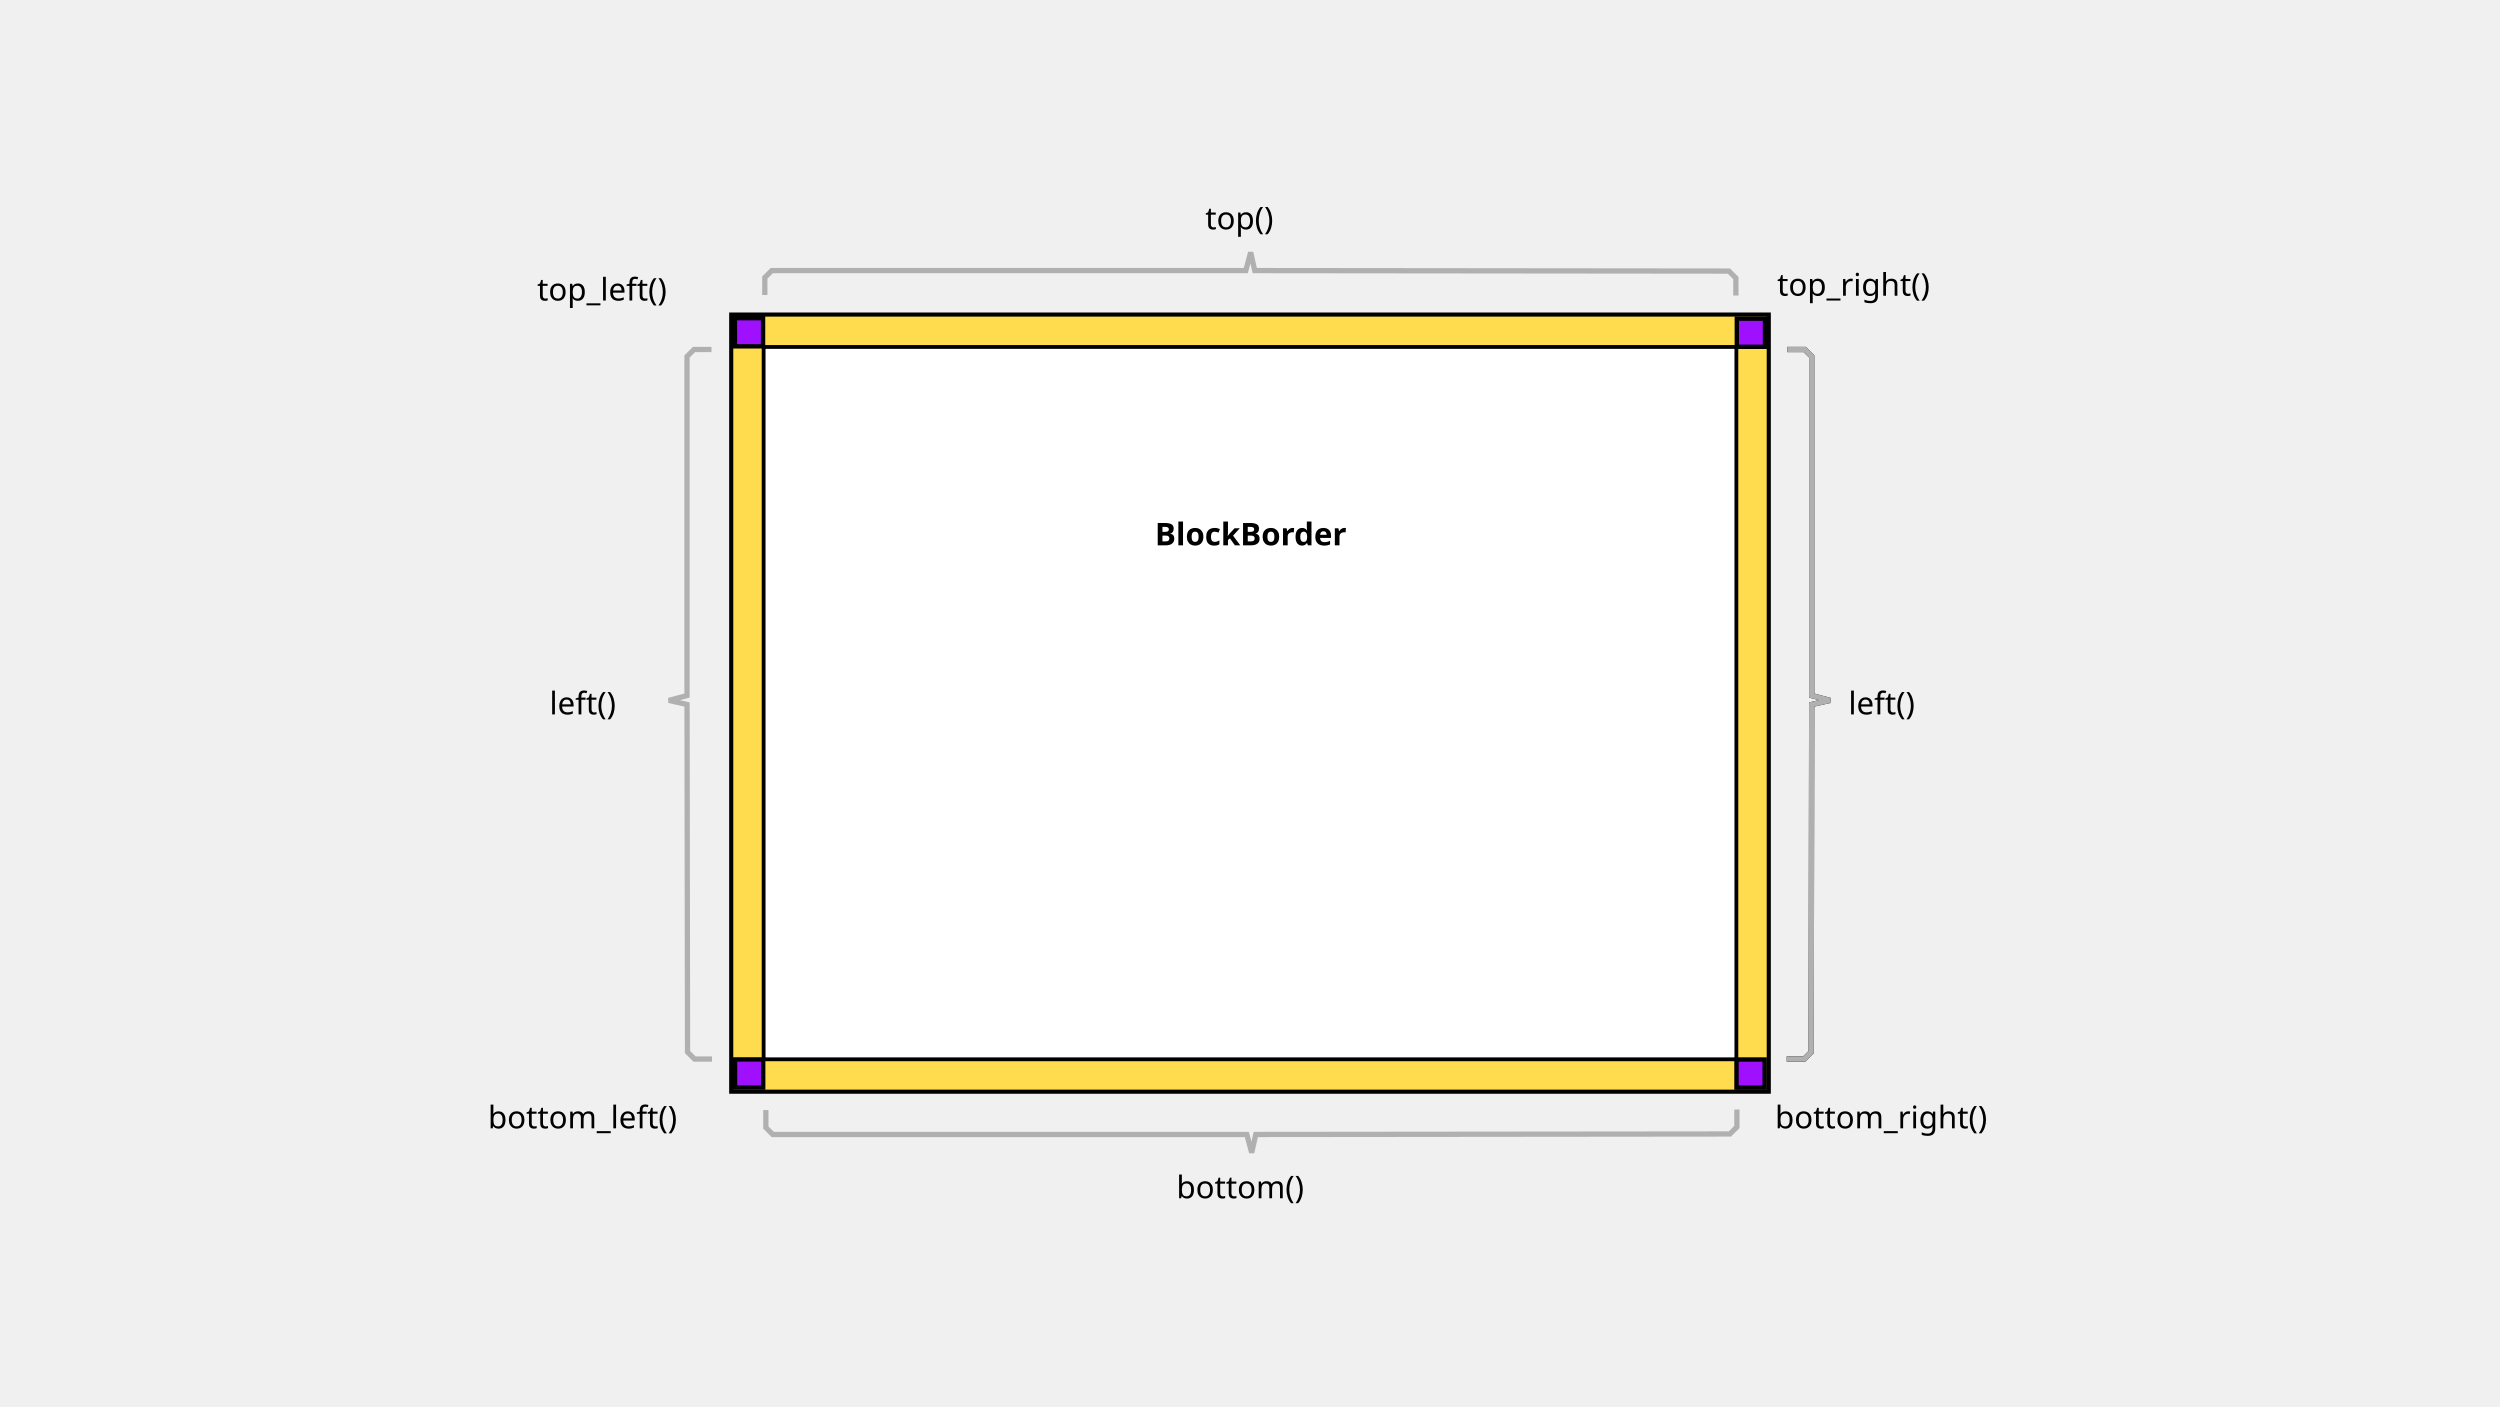
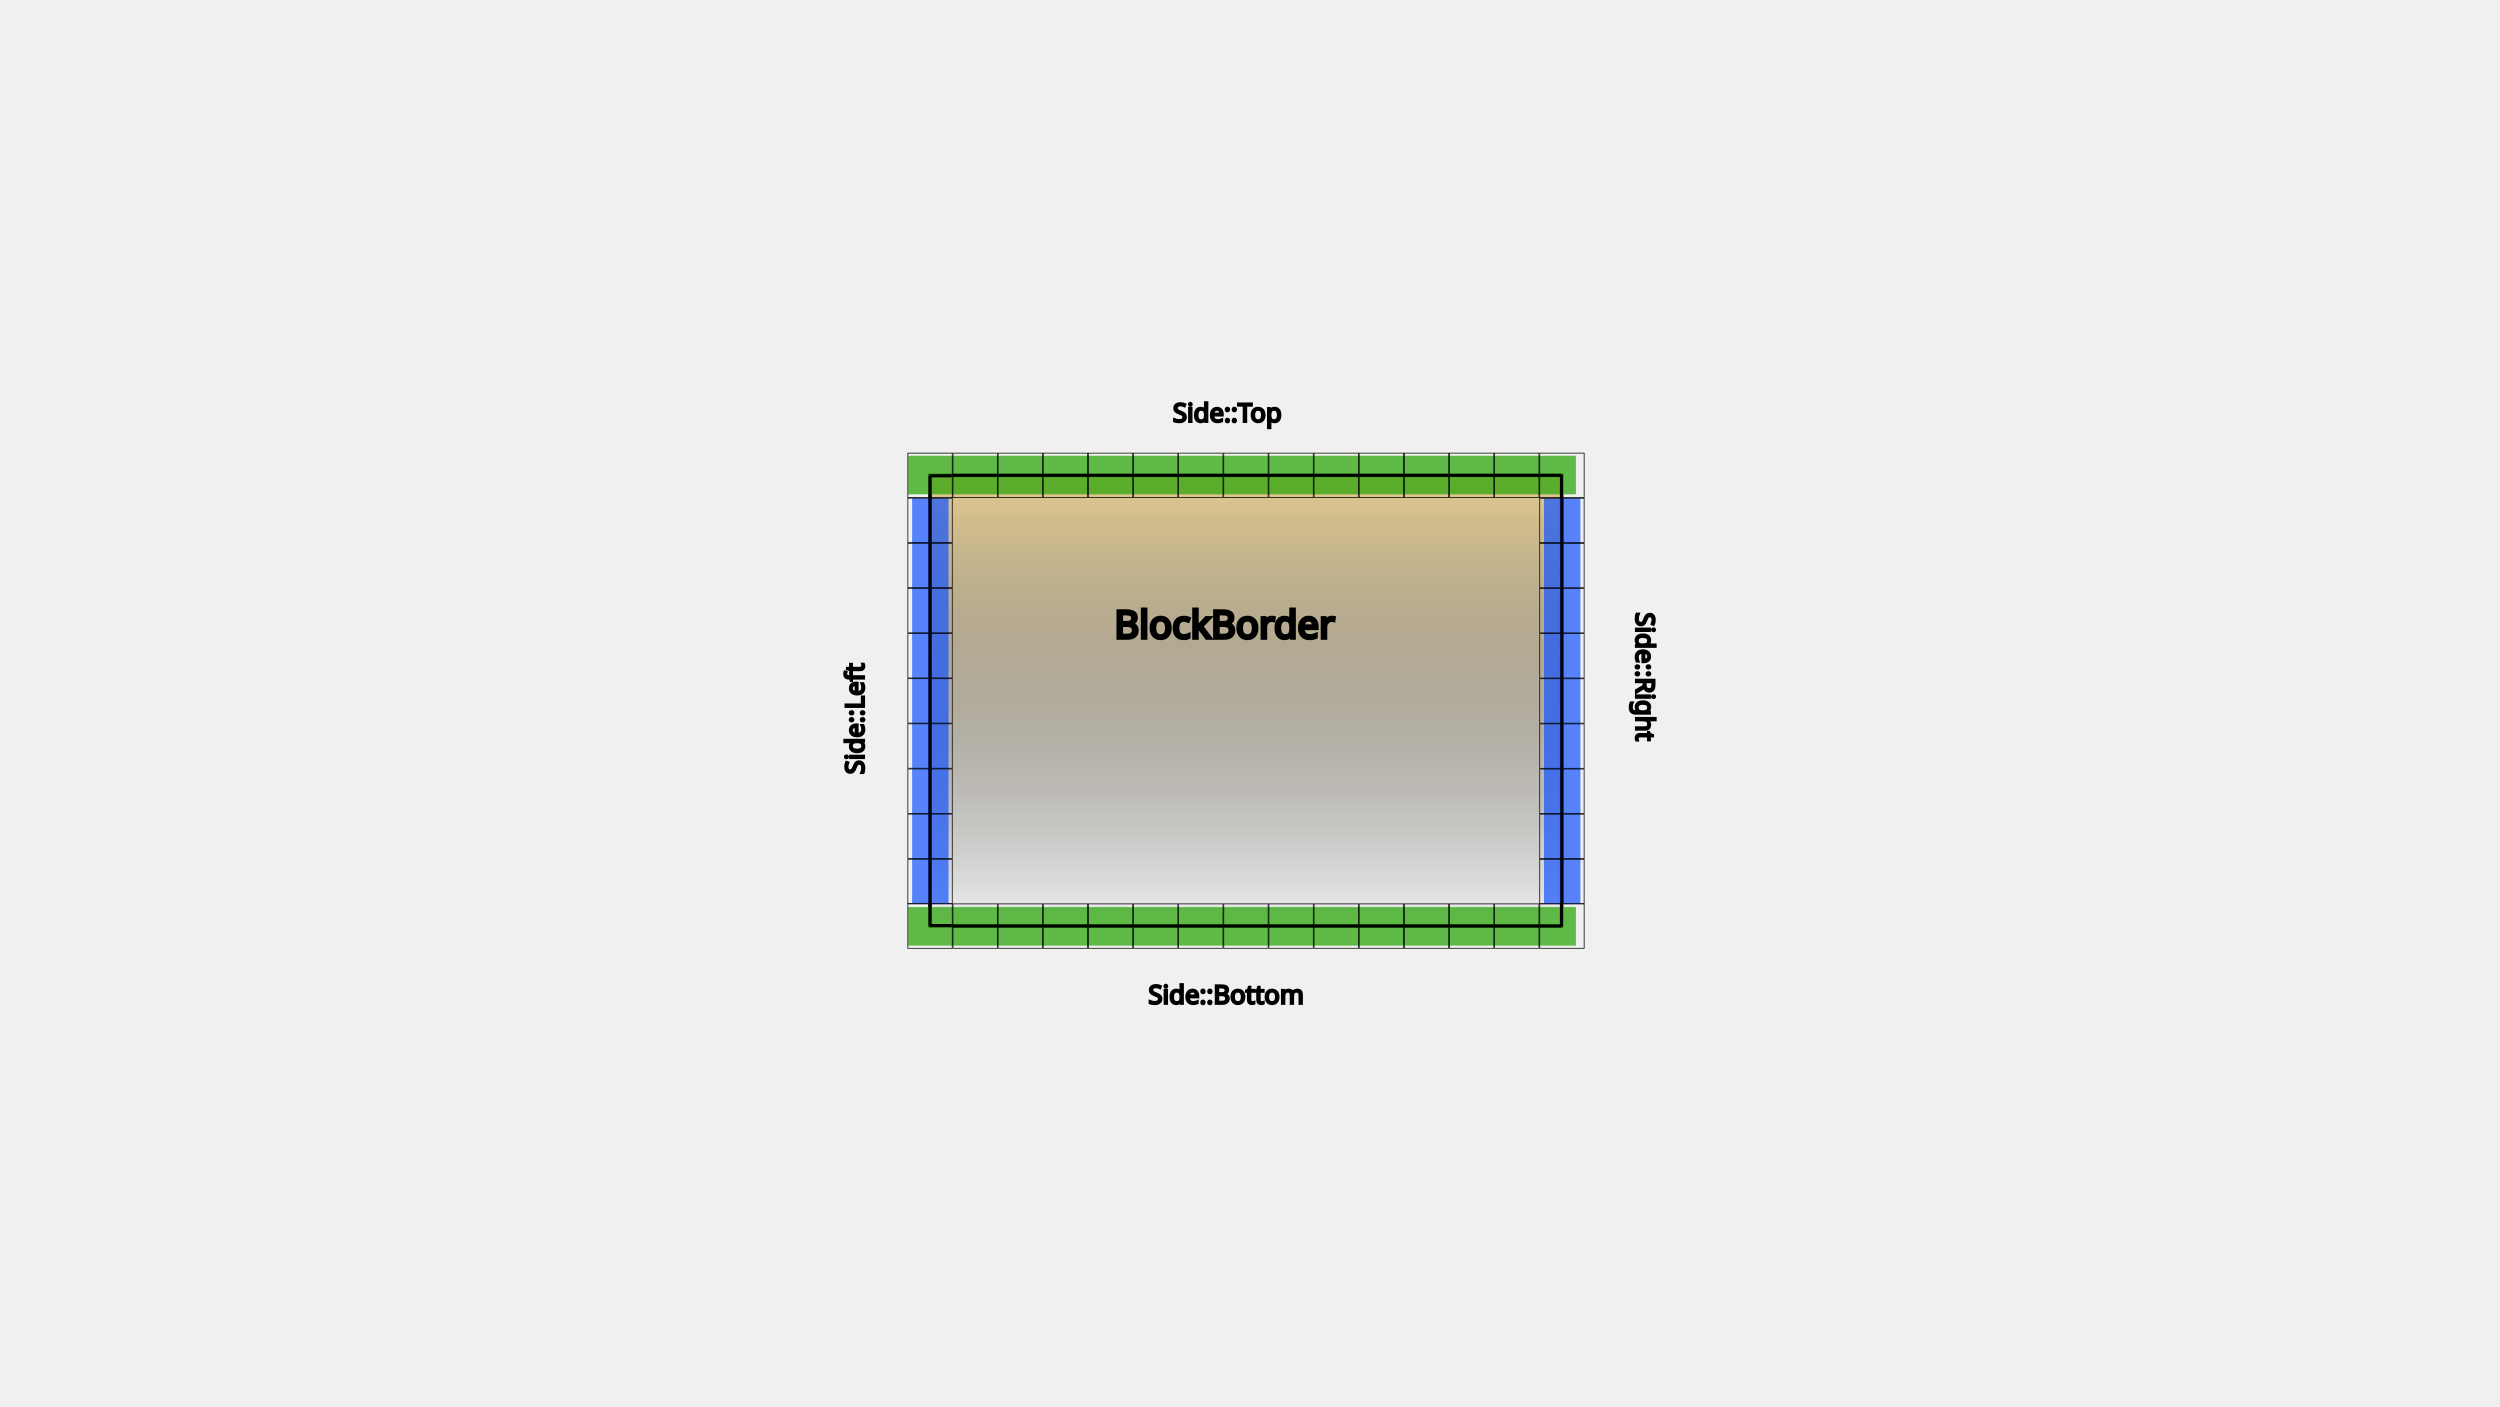
- <svg xmlns="http://www.w3.org/2000/svg" width="1920" height="1080" viewBox="0 0 1920 1080" version="1.1" id="svg1">
-   <defs id="defs1" />
+ <svg xmlns="http://www.w3.org/2000/svg" xmlns:xlink="http://www.w3.org/1999/xlink" width="1920" height="1080" viewBox="0 0 1920 1080" version="1.1" id="svg1">
+   <defs id="defs1">
+     <linearGradient xlink:href="#linearGradient7" id="linearGradient8" x1="733.733" y1="391.318" x2="733.733" y2="808.288" gradientUnits="userSpaceOnUse" gradientTransform="matrix(0.8362958,0,0,0.8380447,352.0146,-149.5075)" />
+     <linearGradient id="linearGradient7">
+       <stop style="stop-color:#e7cd90;stop-opacity:1;" offset="0" id="stop7" />
+       <stop style="stop-color:#000000;stop-opacity:0;" offset="1" id="stop8" />
+     </linearGradient>
+   </defs>
  <g id="layer1">
-     <rect style="fill:#ffdc4d;stroke:#000000;stroke-width:3.158;stroke-opacity:1;fill-opacity:1" id="rect1" width="796.842" height="596.842" x="561.579" y="241.579" />
-     <rect style="fill:#ffffff;stroke:#000000;stroke-width:2.928;stroke-opacity:1;fill-opacity:1" id="rect2" width="747.072" height="547.072" x="586.464" y="266.464" />
-     <rect style="fill:#9f10ff;stroke:#000000;stroke-width:3.371;stroke-opacity:1;fill-opacity:1" id="rect3" width="21.629" height="21.629" x="564.398" y="244.349" />
-     <rect style="fill:#9f10ff;fill-opacity:1;stroke:#000000;stroke-width:3.371;stroke-opacity:1" id="rect3-2" width="21.629" height="21.629" x="1333.877" y="244.716" />
-     <rect style="fill:#9f10ff;fill-opacity:1;stroke:#000000;stroke-width:3.371;stroke-opacity:1" id="rect3-8" width="21.629" height="21.629" x="1333.632" y="813.699" />
-     <rect style="fill:#9f10ff;fill-opacity:1;stroke:#000000;stroke-width:3.371;stroke-opacity:1" id="rect3-9" width="21.629" height="21.629" x="564.502" y="813.635" />
-     <text xml:space="preserve" style="font-style:normal;font-variant:normal;font-weight:normal;font-stretch:normal;font-size:24px;font-family:'JetBrainsMono Nerd Font Mono';-inkscape-font-specification:'JetBrainsMono Nerd Font Mono';fill:#ffdc4d;fill-opacity:1;stroke:#000000;stroke-width:4.048;stroke-opacity:1" x="412.502" y="230.8" id="text5">
-       <tspan x="412.502" y="230.8" style="fill:#000000;fill-opacity:1;stroke:none" id="tspan6">top_left()</tspan>
-     </text>
-     <path id="path8" style="fill:none;fill-opacity:1;stroke:#b0b0b0;stroke-width:4.048;stroke-opacity:1" d="m 1333.152,226.98 v -13.423 l -5.369,-5.369 -364.131,-0.38 -3.132,-13.987 -3.742,13.964 -364.027,0 -5.369,5.369 v 13.423" />
-     <path id="path9" style="fill:none;fill-opacity:1;stroke:#000000;stroke-width:4.048;stroke-opacity:1" d="m 1372.197,813.354 h 13.423 l 5.369,-5.369 0.38,-266.939 13.987,-3.132 -13.964,-3.742 0,-260.403 -5.369,-5.369 h -13.423" />
-     <path id="path10" style="fill:none;fill-opacity:1;stroke:#b0b0b0;stroke-width:4.048;stroke-opacity:1" d="m 1372.197,813.354 h 13.423 l 5.369,-5.369 0.38,-266.939 13.987,-3.132 -13.964,-3.742 0,-260.403 -5.369,-5.369 h -13.423" />
-     <path id="path11" style="fill:none;fill-opacity:1;stroke:#b0b0b0;stroke-width:4.048;stroke-opacity:1" d="m 1333.934,852.105 v 13.423 l -5.369,5.369 -364.131,0.38 -3.132,13.987 -3.742,-13.964 H 593.533 l -5.369,-5.369 v -13.423" />
-     <path id="path12" style="fill:none;fill-opacity:1;stroke:#b0b0b0;stroke-width:4.048;stroke-opacity:1" d="m 546.819,813.354 h -13.423 l -5.369,-5.369 -0.38,-266.939 -13.987,-3.132 13.964,-3.742 v -260.403 l 5.369,-5.369 h 13.423" />
-     <text xml:space="preserve" style="font-style:normal;font-variant:normal;font-weight:normal;font-stretch:normal;font-size:24px;font-family:'JetBrainsMono Nerd Font Mono';-inkscape-font-specification:'JetBrainsMono Nerd Font Mono';fill:none;fill-opacity:1;stroke:#b0b0b0;stroke-width:4.048;stroke-opacity:1" x="925.656" y="176.107" id="text12">
-       <tspan id="tspan12" x="925.656" y="176.107" style="fill:#000000;fill-opacity:1;stroke:none;stroke-opacity:1">top()</tspan>
-     </text>
-     <text xml:space="preserve" style="font-style:normal;font-variant:normal;font-weight:normal;font-stretch:normal;font-size:24px;font-family:'JetBrainsMono Nerd Font Mono';-inkscape-font-specification:'JetBrainsMono Nerd Font Mono';fill:#000000;fill-opacity:1;stroke:none;stroke-width:4.048;stroke-opacity:1" x="1364.832" y="227.114" id="text13">
-       <tspan id="tspan13" x="1364.832" y="227.114">top_right()</tspan>
-     </text>
-     <text xml:space="preserve" style="font-style:normal;font-variant:normal;font-weight:normal;font-stretch:normal;font-size:24px;font-family:'JetBrainsMono Nerd Font Mono';-inkscape-font-specification:'JetBrainsMono Nerd Font Mono';fill:#000000;fill-opacity:1;stroke:none;stroke-width:4.048;stroke-opacity:1" x="1419.597" y="548.64" id="text14">
-       <tspan id="tspan14" x="1419.597" y="548.64">left()</tspan>
-     </text>
-     <text xml:space="preserve" style="font-style:normal;font-variant:normal;font-weight:normal;font-stretch:normal;font-size:24px;font-family:'JetBrainsMono Nerd Font Mono';-inkscape-font-specification:'JetBrainsMono Nerd Font Mono';fill:#000000;fill-opacity:1;stroke:none;stroke-width:4.048;stroke-opacity:1" x="1363.222" y="866.577" id="text15">
-       <tspan id="tspan15" x="1363.222" y="866.577">bottom_right()</tspan>
-     </text>
-     <text xml:space="preserve" style="font-style:normal;font-variant:normal;font-weight:normal;font-stretch:normal;font-size:24px;font-family:'JetBrainsMono Nerd Font Mono';-inkscape-font-specification:'JetBrainsMono Nerd Font Mono';fill:#000000;fill-opacity:1;stroke:none;stroke-width:4.048;stroke-opacity:1" x="903.516" y="920.268" id="text16">
-       <tspan id="tspan16" x="903.516" y="920.268">bottom()</tspan>
-     </text>
-     <text xml:space="preserve" style="font-style:normal;font-variant:normal;font-weight:normal;font-stretch:normal;font-size:24px;font-family:'JetBrainsMono Nerd Font Mono';-inkscape-font-specification:'JetBrainsMono Nerd Font Mono';fill:#000000;fill-opacity:1;stroke:none;stroke-width:4.048;stroke-opacity:1" x="374.765" y="866.577" id="text17">
-       <tspan id="tspan17" x="374.765" y="866.577">bottom_left()</tspan>
-     </text>
-     <text xml:space="preserve" style="font-style:normal;font-variant:normal;font-weight:normal;font-stretch:normal;font-size:24px;font-family:'JetBrainsMono Nerd Font Mono';-inkscape-font-specification:'JetBrainsMono Nerd Font Mono';fill:#000000;fill-opacity:1;stroke:none;stroke-width:4.048;stroke-opacity:1" x="422.013" y="548.64" id="text18">
-       <tspan id="tspan18" x="422.013" y="548.64">left()</tspan>
-     </text>
-     <text xml:space="preserve" style="font-style:normal;font-variant:normal;font-weight:normal;font-stretch:normal;font-size:24px;font-family:'JetBrainsMono Nerd Font Mono';-inkscape-font-specification:'JetBrainsMono Nerd Font Mono';fill:#000000;fill-opacity:1;stroke:none;stroke-width:4.048;stroke-opacity:1" x="886.98" y="418.792" id="text19">
-       <tspan id="tspan19" x="886.98" y="418.792" style="font-style:normal;font-variant:normal;font-weight:bold;font-stretch:normal;font-family:'JetBrainsMono Nerd Font Mono';-inkscape-font-specification:'JetBrainsMono Nerd Font Mono Bold'">BlockBorder</tspan>
-     </text>
+     <g id="g119" transform="translate(-26.56506,182.4653)">
+       <rect style="fill:url(#linearGradient8);fill-opacity:1;stroke:#000000;stroke-width:2.686;stroke-dasharray:none;stroke-opacity:1" id="rect6" width="485.122" height="345.927" x="740.801" y="182.629" />
+       <text xml:space="preserve" style="font-weight:bold;font-size:29.365px;font-family:'JetBrainsMono Nerd Font Mono';-inkscape-font-specification:'JetBrainsMono Nerd Font Mono, Bold';fill:#000000;fill-opacity:1;stroke:#000000;stroke-width:2.447;stroke-opacity:1" x="882.392" y="307.655" id="text6">
+         <tspan id="tspan6" x="882.392" y="307.655" style="font-style:normal;font-variant:normal;font-weight:100;font-stretch:normal;font-family:'JetBrainsMono Nerd Font Mono';-inkscape-font-specification:'JetBrainsMono Nerd Font Mono Thin';stroke-width:2.447">BlockBorder</tspan>
+       </text>
+       <text xml:space="preserve" style="font-style:normal;font-variant:normal;font-weight:100;font-stretch:normal;font-size:19.779px;font-family:'JetBrainsMono Nerd Font Mono';-inkscape-font-specification:'JetBrainsMono Nerd Font Mono Thin';fill:#000000;fill-opacity:1;stroke:#000000;stroke-width:1.648;stroke-opacity:1" x="927.301" y="141.57" id="text9">
+         <tspan id="tspan9" x="927.301" y="141.57" style="stroke-width:1.648">Side::Top</tspan>
+       </text>
+       <text xml:space="preserve" style="font-style:normal;font-variant:normal;font-weight:100;font-stretch:normal;font-size:19.779px;font-family:'JetBrainsMono Nerd Font Mono';-inkscape-font-specification:'JetBrainsMono Nerd Font Mono Thin';fill:#000000;fill-opacity:1;stroke:#000000;stroke-width:1.648;stroke-opacity:1" x="908.515" y="588.432" id="text11">
+         <tspan id="tspan11" x="908.515" y="588.432" style="stroke-width:1.648">Side::Bottom</tspan>
+       </text>
+       <text xml:space="preserve" style="font-style:normal;font-variant:normal;font-weight:100;font-stretch:normal;font-size:19.779px;font-family:'JetBrainsMono Nerd Font Mono';-inkscape-font-specification:'JetBrainsMono Nerd Font Mono Thin';fill:#000000;fill-opacity:1;stroke:#000000;stroke-width:1.648;stroke-opacity:1" x="-412.211" y="690.1" id="text12" transform="rotate(-90)">
+         <tspan id="tspan12" x="-412.211" y="690.1" style="stroke-width:1.648">Side::Left</tspan>
+       </text>
+       <text xml:space="preserve" style="font-style:normal;font-variant:normal;font-weight:100;font-stretch:normal;font-size:19.779px;font-family:'JetBrainsMono Nerd Font Mono';-inkscape-font-specification:'JetBrainsMono Nerd Font Mono Thin';fill:#000000;fill-opacity:1;stroke:#000000;stroke-width:1.648;stroke-opacity:1" x="287.804" y="-1283.03" id="text10" transform="rotate(90)">
+         <tspan id="tspan10" x="287.804" y="-1283.03" style="stroke-width:1.648">Side::Right</tspan>
+       </text>
+       <g id="g3">
+         <rect style="fill:#23a300;fill-opacity:0.7;stroke:none;stroke-width:2.889" id="rect1" width="512.819" height="29.613" x="724.029" y="167.555" />
+         <g id="g2">
+           <g id="g9-7" transform="matrix(0.8711497,0,0,0.8711497,893.1952,23.12815)">
+             <rect style="fill:none;stroke:#000000;stroke-width:0.657;stroke-dasharray:none;stroke-opacity:1" id="rect8-7" width="39.133" height="39.133" x="-401.761" y="-202.602" transform="scale(-1)" />
+             <path style="fill:none;fill-opacity:1;stroke:#000000;stroke-width:2.667;stroke-dasharray:none;stroke-opacity:1" d="m 362.679,183.036 h 19.307" id="path8-8" />
+             <path style="fill:none;fill-opacity:1;stroke:#000000;stroke-width:2.667;stroke-dasharray:none;stroke-opacity:1" d="m 381.76,182.81 v 19.307" id="path9-2" />
+           </g>
+           <g id="g15-0" transform="matrix(0,-0.8711497,0.8711497,0,581.3848,515.5341)">
+             <rect style="fill:none;stroke:#000000;stroke-width:0.657;stroke-dasharray:none;stroke-opacity:1" id="rect13-29" width="39.133" height="39.133" x="-401.761" y="-202.602" transform="scale(-1)" />
+             <path style="fill:none;fill-opacity:1;stroke:#000000;stroke-width:2.667;stroke-dasharray:none;stroke-opacity:1" d="m 362.679,183.036 h 19.307" id="path14-2" />
+             <path style="fill:none;fill-opacity:1;stroke:#000000;stroke-width:2.667;stroke-dasharray:none;stroke-opacity:1" d="m 381.76,182.81 v 19.307" id="path15-1" />
+           </g>
+           <g id="g1" transform="translate(2.70504,-1.745688)">
+             <g id="g16-7" transform="matrix(0.8711497,0,0,0.8711497,589.7175,-13.89521)">
+               <rect style="fill:none;stroke:#000000;stroke-width:0.657;stroke-dasharray:none;stroke-opacity:1" id="rect15-7" width="39.133" height="39.133" x="-229.697" y="-247.113" transform="scale(-1)" />
+               <path style="fill:none;fill-opacity:1;stroke:#000000;stroke-width:2.667;stroke-dasharray:none;stroke-opacity:1" d="m 190.616,227.546 h 39.03" id="path16-1" />
+             </g>
+             <g id="g16-2" transform="matrix(0.8711497,0,0,0.8711497,901.7009,-13.89521)">
+               <rect style="fill:none;stroke:#000000;stroke-width:0.657;stroke-dasharray:none;stroke-opacity:1" id="rect15-0" width="39.133" height="39.133" x="-229.697" y="-247.113" transform="scale(-1)" />
+               <path style="fill:none;fill-opacity:1;stroke:#000000;stroke-width:2.667;stroke-dasharray:none;stroke-opacity:1" d="m 190.616,227.546 h 39.03" id="path16-5" />
+             </g>
+             <g id="g16-12" transform="matrix(0.8711497,0,0,0.8711497,936.3657,-13.89521)">
+               <rect style="fill:none;stroke:#000000;stroke-width:0.657;stroke-dasharray:none;stroke-opacity:1" id="rect15-51" width="39.133" height="39.133" x="-229.697" y="-247.113" transform="scale(-1)" />
+               <path style="fill:none;fill-opacity:1;stroke:#000000;stroke-width:2.667;stroke-dasharray:none;stroke-opacity:1" d="m 190.616,227.546 h 39.03" id="path16-15" />
+             </g>
+             <g id="g16-84" transform="matrix(0.8711497,0,0,0.8711497,971.0305,-13.89521)">
+               <rect style="fill:none;stroke:#000000;stroke-width:0.657;stroke-dasharray:none;stroke-opacity:1" id="rect15-4" width="39.133" height="39.133" x="-229.697" y="-247.113" transform="scale(-1)" />
+               <path style="fill:none;fill-opacity:1;stroke:#000000;stroke-width:2.667;stroke-dasharray:none;stroke-opacity:1" d="m 190.616,227.546 h 39.03" id="path16-12" />
+             </g>
+             <g id="g16-3" transform="matrix(0.8711497,0,0,0.8711497,1005.695,-13.89521)">
+               <rect style="fill:none;stroke:#000000;stroke-width:0.657;stroke-dasharray:none;stroke-opacity:1" id="rect15-48" width="39.133" height="39.133" x="-229.697" y="-247.113" transform="scale(-1)" />
+               <path style="fill:none;fill-opacity:1;stroke:#000000;stroke-width:2.667;stroke-dasharray:none;stroke-opacity:1" d="m 190.616,227.546 h 39.03" id="path16-53" />
+             </g>
+             <g id="g16-0" transform="matrix(0.8711497,0,0,0.8711497,624.3823,-13.89521)">
+               <rect style="fill:none;stroke:#000000;stroke-width:0.657;stroke-dasharray:none;stroke-opacity:1" id="rect15-5" width="39.133" height="39.133" x="-229.697" y="-247.113" transform="scale(-1)" />
+               <path style="fill:none;fill-opacity:1;stroke:#000000;stroke-width:2.667;stroke-dasharray:none;stroke-opacity:1" d="m 190.616,227.546 h 39.03" id="path16-6" />
+             </g>
+             <g id="g16-8" transform="matrix(0.8711497,0,0,0.8711497,659.0471,-13.89521)">
+               <rect style="fill:none;stroke:#000000;stroke-width:0.657;stroke-dasharray:none;stroke-opacity:1" id="rect15-2" width="39.133" height="39.133" x="-229.697" y="-247.113" transform="scale(-1)" />
+               <path style="fill:none;fill-opacity:1;stroke:#000000;stroke-width:2.667;stroke-dasharray:none;stroke-opacity:1" d="m 190.616,227.546 h 39.03" id="path16-0" />
+             </g>
+             <g id="g16-9" transform="matrix(0.8711497,0,0,0.8711497,693.7119,-13.89521)">
+               <rect style="fill:none;stroke:#000000;stroke-width:0.657;stroke-dasharray:none;stroke-opacity:1" id="rect15-3" width="39.133" height="39.133" x="-229.697" y="-247.113" transform="scale(-1)" />
+               <path style="fill:none;fill-opacity:1;stroke:#000000;stroke-width:2.667;stroke-dasharray:none;stroke-opacity:1" d="m 190.616,227.546 h 39.03" id="path16-13" />
+             </g>
+             <g id="g16-6" transform="matrix(0.8711497,0,0,0.8711497,728.3768,-13.89521)">
+               <rect style="fill:none;stroke:#000000;stroke-width:0.657;stroke-dasharray:none;stroke-opacity:1" id="rect15-9" width="39.133" height="39.133" x="-229.697" y="-247.113" transform="scale(-1)" />
+               <path style="fill:none;fill-opacity:1;stroke:#000000;stroke-width:2.667;stroke-dasharray:none;stroke-opacity:1" d="m 190.616,227.546 h 39.03" id="path16-08" />
+             </g>
+             <g id="g16-1" transform="matrix(0.8711497,0,0,0.8711497,763.0416,-13.89521)">
+               <rect style="fill:none;stroke:#000000;stroke-width:0.657;stroke-dasharray:none;stroke-opacity:1" id="rect15-98" width="39.133" height="39.133" x="-229.697" y="-247.113" transform="scale(-1)" />
+               <path style="fill:none;fill-opacity:1;stroke:#000000;stroke-width:2.667;stroke-dasharray:none;stroke-opacity:1" d="m 190.616,227.546 h 39.03" id="path16-8" />
+             </g>
+             <g id="g16-4" transform="matrix(0.8711497,0,0,0.8711497,797.7064,-13.89521)">
+               <rect style="fill:none;stroke:#000000;stroke-width:0.657;stroke-dasharray:none;stroke-opacity:1" id="rect15-8" width="39.133" height="39.133" x="-229.697" y="-247.113" transform="scale(-1)" />
+               <path style="fill:none;fill-opacity:1;stroke:#000000;stroke-width:2.667;stroke-dasharray:none;stroke-opacity:1" d="m 190.616,227.546 h 39.03" id="path16-69" />
+             </g>
+             <g id="g16-79" transform="matrix(0.8711497,0,0,0.8711497,832.3712,-13.89521)">
+               <rect style="fill:none;stroke:#000000;stroke-width:0.657;stroke-dasharray:none;stroke-opacity:1" id="rect15-58" width="39.133" height="39.133" x="-229.697" y="-247.113" transform="scale(-1)" />
+               <path style="fill:none;fill-opacity:1;stroke:#000000;stroke-width:2.667;stroke-dasharray:none;stroke-opacity:1" d="m 190.616,227.546 h 39.03" id="path16-84" />
+             </g>
+             <g id="g16-02" transform="matrix(0.8711497,0,0,0.8711497,867.036,-13.89521)">
+               <rect style="fill:none;stroke:#000000;stroke-width:0.657;stroke-dasharray:none;stroke-opacity:1" id="rect15-25" width="39.133" height="39.133" x="-229.697" y="-247.113" transform="scale(-1)" />
+               <path style="fill:none;fill-opacity:1;stroke:#000000;stroke-width:2.667;stroke-dasharray:none;stroke-opacity:1" d="m 190.616,227.546 h 39.03" id="path16-3" />
+             </g>
+           </g>
+         </g>
+       </g>
+       <g id="g50" transform="matrix(1,0,0,-1,0,711.3496)">
+         <rect style="fill:#23a300;fill-opacity:0.7;stroke:none;stroke-width:2.889" id="rect3" width="512.819" height="29.613" x="724.029" y="167.555" />
+         <g id="g49">
+           <g id="g5" transform="matrix(0.8711497,0,0,0.8711497,893.1952,23.12815)">
+             <rect style="fill:none;stroke:#000000;stroke-width:0.657;stroke-dasharray:none;stroke-opacity:1" id="rect4" width="39.133" height="39.133" x="-401.761" y="-202.602" transform="scale(-1)" />
+             <path style="fill:none;fill-opacity:1;stroke:#000000;stroke-width:2.667;stroke-dasharray:none;stroke-opacity:1" d="m 362.679,183.036 h 19.307" id="path4" />
+             <path style="fill:none;fill-opacity:1;stroke:#000000;stroke-width:2.667;stroke-dasharray:none;stroke-opacity:1" d="m 381.76,182.81 v 19.307" id="path5" />
+           </g>
+           <g id="g7" transform="matrix(0,-0.8711497,0.8711497,0,581.3848,515.5341)">
+             <rect style="fill:none;stroke:#000000;stroke-width:0.657;stroke-dasharray:none;stroke-opacity:1" id="rect5" width="39.133" height="39.133" x="-401.761" y="-202.602" transform="scale(-1)" />
+             <path style="fill:none;fill-opacity:1;stroke:#000000;stroke-width:2.667;stroke-dasharray:none;stroke-opacity:1" d="m 362.679,183.036 h 19.307" id="path6" />
+             <path style="fill:none;fill-opacity:1;stroke:#000000;stroke-width:2.667;stroke-dasharray:none;stroke-opacity:1" d="m 381.76,182.81 v 19.307" id="path7" />
+           </g>
+           <g id="g48" transform="translate(2.70504,-1.745688)">
+             <g id="g18" transform="matrix(0.8711497,0,0,0.8711497,589.7175,-13.89521)">
+               <rect style="fill:none;stroke:#000000;stroke-width:0.657;stroke-dasharray:none;stroke-opacity:1" id="rect7" width="39.133" height="39.133" x="-229.697" y="-247.113" transform="scale(-1)" />
+               <path style="fill:none;fill-opacity:1;stroke:#000000;stroke-width:2.667;stroke-dasharray:none;stroke-opacity:1" d="m 190.616,227.546 h 39.03" id="path18" />
+             </g>
+             <g id="g19" transform="matrix(0.8711497,0,0,0.8711497,901.7009,-13.89521)">
+               <rect style="fill:none;stroke:#000000;stroke-width:0.657;stroke-dasharray:none;stroke-opacity:1" id="rect18" width="39.133" height="39.133" x="-229.697" y="-247.113" transform="scale(-1)" />
+               <path style="fill:none;fill-opacity:1;stroke:#000000;stroke-width:2.667;stroke-dasharray:none;stroke-opacity:1" d="m 190.616,227.546 h 39.03" id="path19" />
+             </g>
+             <g id="g20" transform="matrix(0.8711497,0,0,0.8711497,936.3657,-13.89521)">
+               <rect style="fill:none;stroke:#000000;stroke-width:0.657;stroke-dasharray:none;stroke-opacity:1" id="rect19" width="39.133" height="39.133" x="-229.697" y="-247.113" transform="scale(-1)" />
+               <path style="fill:none;fill-opacity:1;stroke:#000000;stroke-width:2.667;stroke-dasharray:none;stroke-opacity:1" d="m 190.616,227.546 h 39.03" id="path20" />
+             </g>
+             <g id="g21" transform="matrix(0.8711497,0,0,0.8711497,971.0305,-13.89521)">
+               <rect style="fill:none;stroke:#000000;stroke-width:0.657;stroke-dasharray:none;stroke-opacity:1" id="rect20" width="39.133" height="39.133" x="-229.697" y="-247.113" transform="scale(-1)" />
+               <path style="fill:none;fill-opacity:1;stroke:#000000;stroke-width:2.667;stroke-dasharray:none;stroke-opacity:1" d="m 190.616,227.546 h 39.03" id="path21" />
+             </g>
+             <g id="g28" transform="matrix(0.8711497,0,0,0.8711497,1005.695,-13.89521)">
+               <rect style="fill:none;stroke:#000000;stroke-width:0.657;stroke-dasharray:none;stroke-opacity:1" id="rect21" width="39.133" height="39.133" x="-229.697" y="-247.113" transform="scale(-1)" />
+               <path style="fill:none;fill-opacity:1;stroke:#000000;stroke-width:2.667;stroke-dasharray:none;stroke-opacity:1" d="m 190.616,227.546 h 39.03" id="path23" />
+             </g>
+             <g id="g37" transform="matrix(0.8711497,0,0,0.8711497,624.3823,-13.89521)">
+               <rect style="fill:none;stroke:#000000;stroke-width:0.657;stroke-dasharray:none;stroke-opacity:1" id="rect29" width="39.133" height="39.133" x="-229.697" y="-247.113" transform="scale(-1)" />
+               <path style="fill:none;fill-opacity:1;stroke:#000000;stroke-width:2.667;stroke-dasharray:none;stroke-opacity:1" d="m 190.616,227.546 h 39.03" id="path37" />
+             </g>
+             <g id="g38" transform="matrix(0.8711497,0,0,0.8711497,659.0471,-13.89521)">
+               <rect style="fill:none;stroke:#000000;stroke-width:0.657;stroke-dasharray:none;stroke-opacity:1" id="rect37" width="39.133" height="39.133" x="-229.697" y="-247.113" transform="scale(-1)" />
+               <path style="fill:none;fill-opacity:1;stroke:#000000;stroke-width:2.667;stroke-dasharray:none;stroke-opacity:1" d="m 190.616,227.546 h 39.03" id="path38" />
+             </g>
+             <g id="g42" transform="matrix(0.8711497,0,0,0.8711497,693.7119,-13.89521)">
+               <rect style="fill:none;stroke:#000000;stroke-width:0.657;stroke-dasharray:none;stroke-opacity:1" id="rect38" width="39.133" height="39.133" x="-229.697" y="-247.113" transform="scale(-1)" />
+               <path style="fill:none;fill-opacity:1;stroke:#000000;stroke-width:2.667;stroke-dasharray:none;stroke-opacity:1" d="m 190.616,227.546 h 39.03" id="path42" />
+             </g>
+             <g id="g43" transform="matrix(0.8711497,0,0,0.8711497,728.3768,-13.89521)">
+               <rect style="fill:none;stroke:#000000;stroke-width:0.657;stroke-dasharray:none;stroke-opacity:1" id="rect42" width="39.133" height="39.133" x="-229.697" y="-247.113" transform="scale(-1)" />
+               <path style="fill:none;fill-opacity:1;stroke:#000000;stroke-width:2.667;stroke-dasharray:none;stroke-opacity:1" d="m 190.616,227.546 h 39.03" id="path43" />
+             </g>
+             <g id="g44" transform="matrix(0.8711497,0,0,0.8711497,763.0416,-13.89521)">
+               <rect style="fill:none;stroke:#000000;stroke-width:0.657;stroke-dasharray:none;stroke-opacity:1" id="rect43" width="39.133" height="39.133" x="-229.697" y="-247.113" transform="scale(-1)" />
+               <path style="fill:none;fill-opacity:1;stroke:#000000;stroke-width:2.667;stroke-dasharray:none;stroke-opacity:1" d="m 190.616,227.546 h 39.03" id="path44" />
+             </g>
+             <g id="g45" transform="matrix(0.8711497,0,0,0.8711497,797.7064,-13.89521)">
+               <rect style="fill:none;stroke:#000000;stroke-width:0.657;stroke-dasharray:none;stroke-opacity:1" id="rect44" width="39.133" height="39.133" x="-229.697" y="-247.113" transform="scale(-1)" />
+               <path style="fill:none;fill-opacity:1;stroke:#000000;stroke-width:2.667;stroke-dasharray:none;stroke-opacity:1" d="m 190.616,227.546 h 39.03" id="path45" />
+             </g>
+             <g id="g46" transform="matrix(0.8711497,0,0,0.8711497,832.3712,-13.89521)">
+               <rect style="fill:none;stroke:#000000;stroke-width:0.657;stroke-dasharray:none;stroke-opacity:1" id="rect45" width="39.133" height="39.133" x="-229.697" y="-247.113" transform="scale(-1)" />
+               <path style="fill:none;fill-opacity:1;stroke:#000000;stroke-width:2.667;stroke-dasharray:none;stroke-opacity:1" d="m 190.616,227.546 h 39.03" id="path46" />
+             </g>
+             <g id="g47" transform="matrix(0.8711497,0,0,0.8711497,867.036,-13.89521)">
+               <rect style="fill:none;stroke:#000000;stroke-width:0.657;stroke-dasharray:none;stroke-opacity:1" id="rect46" width="39.133" height="39.133" x="-229.697" y="-247.113" transform="scale(-1)" />
+               <path style="fill:none;fill-opacity:1;stroke:#000000;stroke-width:2.667;stroke-dasharray:none;stroke-opacity:1" d="m 190.616,227.546 h 39.03" id="path47" />
+             </g>
+           </g>
+         </g>
+       </g>
+       <g id="g118" transform="translate(-61.25665,-0.1671363)">
+         <rect style="fill:#1453ff;fill-opacity:0.7;stroke:none;stroke-width:2.913" id="rect50" width="311.337" height="27.973" x="-511.727" y="-1301.591" transform="matrix(0,-1,-1,0,0,0)" />
+         <g id="g101" transform="matrix(0,-0.8711497,-0.8711497,0,1485.606,504.438)">
+           <rect style="fill:none;stroke:#000000;stroke-width:0.657;stroke-dasharray:none;stroke-opacity:1" id="rect100" width="39.133" height="39.133" x="-229.697" y="-247.113" transform="scale(-1)" />
+           <path style="fill:none;fill-opacity:1;stroke:#000000;stroke-width:2.667;stroke-dasharray:none;stroke-opacity:1" d="m 190.616,227.546 h 39.03" id="path101" />
+         </g>
+         <g id="g102" transform="matrix(0,-0.8711497,-0.8711497,0,1485.606,469.7732)">
+           <rect style="fill:none;stroke:#000000;stroke-width:0.657;stroke-dasharray:none;stroke-opacity:1" id="rect101" width="39.133" height="39.133" x="-229.697" y="-247.113" transform="scale(-1)" />
+           <path style="fill:none;fill-opacity:1;stroke:#000000;stroke-width:2.667;stroke-dasharray:none;stroke-opacity:1" d="m 190.616,227.546 h 39.03" id="path102" />
+         </g>
+         <g id="g103" transform="matrix(0,-0.8711497,-0.8711497,0,1485.606,435.1084)">
+           <rect style="fill:none;stroke:#000000;stroke-width:0.657;stroke-dasharray:none;stroke-opacity:1" id="rect102" width="39.133" height="39.133" x="-229.697" y="-247.113" transform="scale(-1)" />
+           <path style="fill:none;fill-opacity:1;stroke:#000000;stroke-width:2.667;stroke-dasharray:none;stroke-opacity:1" d="m 190.616,227.546 h 39.03" id="path103" />
+         </g>
+         <g id="g104" transform="matrix(0,-0.8711497,-0.8711497,0,1485.606,400.4436)">
+           <rect style="fill:none;stroke:#000000;stroke-width:0.657;stroke-dasharray:none;stroke-opacity:1" id="rect103" width="39.133" height="39.133" x="-229.697" y="-247.113" transform="scale(-1)" />
+           <path style="fill:none;fill-opacity:1;stroke:#000000;stroke-width:2.667;stroke-dasharray:none;stroke-opacity:1" d="m 190.616,227.546 h 39.03" id="path104" />
+         </g>
+         <g id="g108" transform="matrix(0,-0.8711497,-0.8711497,0,1485.606,677.7622)">
+           <rect style="fill:none;stroke:#000000;stroke-width:0.657;stroke-dasharray:none;stroke-opacity:1" id="rect107" width="39.133" height="39.133" x="-229.697" y="-247.113" transform="scale(-1)" />
+           <path style="fill:none;fill-opacity:1;stroke:#000000;stroke-width:2.667;stroke-dasharray:none;stroke-opacity:1" d="m 190.616,227.546 h 39.03" id="path108" />
+         </g>
+         <g id="g109" transform="matrix(0,-0.8711497,-0.8711497,0,1485.606,643.0973)">
+           <rect style="fill:none;stroke:#000000;stroke-width:0.657;stroke-dasharray:none;stroke-opacity:1" id="rect108" width="39.133" height="39.133" x="-229.697" y="-247.113" transform="scale(-1)" />
+           <path style="fill:none;fill-opacity:1;stroke:#000000;stroke-width:2.667;stroke-dasharray:none;stroke-opacity:1" d="m 190.616,227.546 h 39.03" id="path109" />
+         </g>
+         <g id="g110" transform="matrix(0,-0.8711497,-0.8711497,0,1485.606,608.4325)">
+           <rect style="fill:none;stroke:#000000;stroke-width:0.657;stroke-dasharray:none;stroke-opacity:1" id="rect109" width="39.133" height="39.133" x="-229.697" y="-247.113" transform="scale(-1)" />
+           <path style="fill:none;fill-opacity:1;stroke:#000000;stroke-width:2.667;stroke-dasharray:none;stroke-opacity:1" d="m 190.616,227.546 h 39.03" id="path110" />
+         </g>
+         <g id="g114" transform="matrix(0,-0.8711497,-0.8711497,0,1485.606,573.7677)">
+           <rect style="fill:none;stroke:#000000;stroke-width:0.657;stroke-dasharray:none;stroke-opacity:1" id="rect110" width="39.133" height="39.133" x="-229.697" y="-247.113" transform="scale(-1)" />
+           <path style="fill:none;fill-opacity:1;stroke:#000000;stroke-width:2.667;stroke-dasharray:none;stroke-opacity:1" d="m 190.616,227.546 h 39.03" id="path114" />
+         </g>
+         <g id="g115" transform="matrix(0,-0.8711497,-0.8711497,0,1485.606,539.1029)">
+           <rect style="fill:none;stroke:#000000;stroke-width:0.657;stroke-dasharray:none;stroke-opacity:1" id="rect114" width="39.133" height="39.133" x="-229.697" y="-247.113" transform="scale(-1)" />
+           <path style="fill:none;fill-opacity:1;stroke:#000000;stroke-width:2.667;stroke-dasharray:none;stroke-opacity:1" d="m 190.616,227.546 h 39.03" id="path115" />
+         </g>
+       </g>
+       <g id="g118-3" transform="translate(-546.5314,-0.2180198)">
+         <rect style="fill:#1453ff;fill-opacity:0.7;stroke:none;stroke-width:2.913" id="rect50-0" width="311.337" height="27.973" x="-511.727" y="-1301.591" transform="matrix(0,-1,-1,0,0,0)" />
+         <g id="g101-8" transform="matrix(0,-0.8711497,-0.8711497,0,1485.606,504.438)">
+           <rect style="fill:none;stroke:#000000;stroke-width:0.657;stroke-dasharray:none;stroke-opacity:1" id="rect100-3" width="39.133" height="39.133" x="-229.697" y="-247.113" transform="scale(-1)" />
+           <path style="fill:none;fill-opacity:1;stroke:#000000;stroke-width:2.667;stroke-dasharray:none;stroke-opacity:1" d="m 190.616,227.546 h 39.03" id="path101-0" />
+         </g>
+         <g id="g102-4" transform="matrix(0,-0.8711497,-0.8711497,0,1485.606,469.7732)">
+           <rect style="fill:none;stroke:#000000;stroke-width:0.657;stroke-dasharray:none;stroke-opacity:1" id="rect101-8" width="39.133" height="39.133" x="-229.697" y="-247.113" transform="scale(-1)" />
+           <path style="fill:none;fill-opacity:1;stroke:#000000;stroke-width:2.667;stroke-dasharray:none;stroke-opacity:1" d="m 190.616,227.546 h 39.03" id="path102-4" />
+         </g>
+         <g id="g103-0" transform="matrix(0,-0.8711497,-0.8711497,0,1485.606,435.1084)">
+           <rect style="fill:none;stroke:#000000;stroke-width:0.657;stroke-dasharray:none;stroke-opacity:1" id="rect102-9" width="39.133" height="39.133" x="-229.697" y="-247.113" transform="scale(-1)" />
+           <path style="fill:none;fill-opacity:1;stroke:#000000;stroke-width:2.667;stroke-dasharray:none;stroke-opacity:1" d="m 190.616,227.546 h 39.03" id="path103-4" />
+         </g>
+         <g id="g104-9" transform="matrix(0,-0.8711497,-0.8711497,0,1485.606,400.4436)">
+           <rect style="fill:none;stroke:#000000;stroke-width:0.657;stroke-dasharray:none;stroke-opacity:1" id="rect103-5" width="39.133" height="39.133" x="-229.697" y="-247.113" transform="scale(-1)" />
+           <path style="fill:none;fill-opacity:1;stroke:#000000;stroke-width:2.667;stroke-dasharray:none;stroke-opacity:1" d="m 190.616,227.546 h 39.03" id="path104-6" />
+         </g>
+         <g id="g108-1" transform="matrix(0,-0.8711497,-0.8711497,0,1485.606,677.7622)">
+           <rect style="fill:none;stroke:#000000;stroke-width:0.657;stroke-dasharray:none;stroke-opacity:1" id="rect107-1" width="39.133" height="39.133" x="-229.697" y="-247.113" transform="scale(-1)" />
+           <path style="fill:none;fill-opacity:1;stroke:#000000;stroke-width:2.667;stroke-dasharray:none;stroke-opacity:1" d="m 190.616,227.546 h 39.03" id="path108-8" />
+         </g>
+         <g id="g109-5" transform="matrix(0,-0.8711497,-0.8711497,0,1485.606,643.0973)">
+           <rect style="fill:none;stroke:#000000;stroke-width:0.657;stroke-dasharray:none;stroke-opacity:1" id="rect108-1" width="39.133" height="39.133" x="-229.697" y="-247.113" transform="scale(-1)" />
+           <path style="fill:none;fill-opacity:1;stroke:#000000;stroke-width:2.667;stroke-dasharray:none;stroke-opacity:1" d="m 190.616,227.546 h 39.03" id="path109-1" />
+         </g>
+         <g id="g110-8" transform="matrix(0,-0.8711497,-0.8711497,0,1485.606,608.4325)">
+           <rect style="fill:none;stroke:#000000;stroke-width:0.657;stroke-dasharray:none;stroke-opacity:1" id="rect109-9" width="39.133" height="39.133" x="-229.697" y="-247.113" transform="scale(-1)" />
+           <path style="fill:none;fill-opacity:1;stroke:#000000;stroke-width:2.667;stroke-dasharray:none;stroke-opacity:1" d="m 190.616,227.546 h 39.03" id="path110-7" />
+         </g>
+         <g id="g114-8" transform="matrix(0,-0.8711497,-0.8711497,0,1485.606,573.7677)">
+           <rect style="fill:none;stroke:#000000;stroke-width:0.657;stroke-dasharray:none;stroke-opacity:1" id="rect110-1" width="39.133" height="39.133" x="-229.697" y="-247.113" transform="scale(-1)" />
+           <path style="fill:none;fill-opacity:1;stroke:#000000;stroke-width:2.667;stroke-dasharray:none;stroke-opacity:1" d="m 190.616,227.546 h 39.03" id="path114-9" />
+         </g>
+         <g id="g115-5" transform="matrix(0,-0.8711497,-0.8711497,0,1485.606,539.1029)">
+           <rect style="fill:none;stroke:#000000;stroke-width:0.657;stroke-dasharray:none;stroke-opacity:1" id="rect114-2" width="39.133" height="39.133" x="-229.697" y="-247.113" transform="scale(-1)" />
+           <path style="fill:none;fill-opacity:1;stroke:#000000;stroke-width:2.667;stroke-dasharray:none;stroke-opacity:1" d="m 190.616,227.546 h 39.03" id="path115-5" />
+         </g>
+       </g>
+     </g>
  </g>
</svg>
